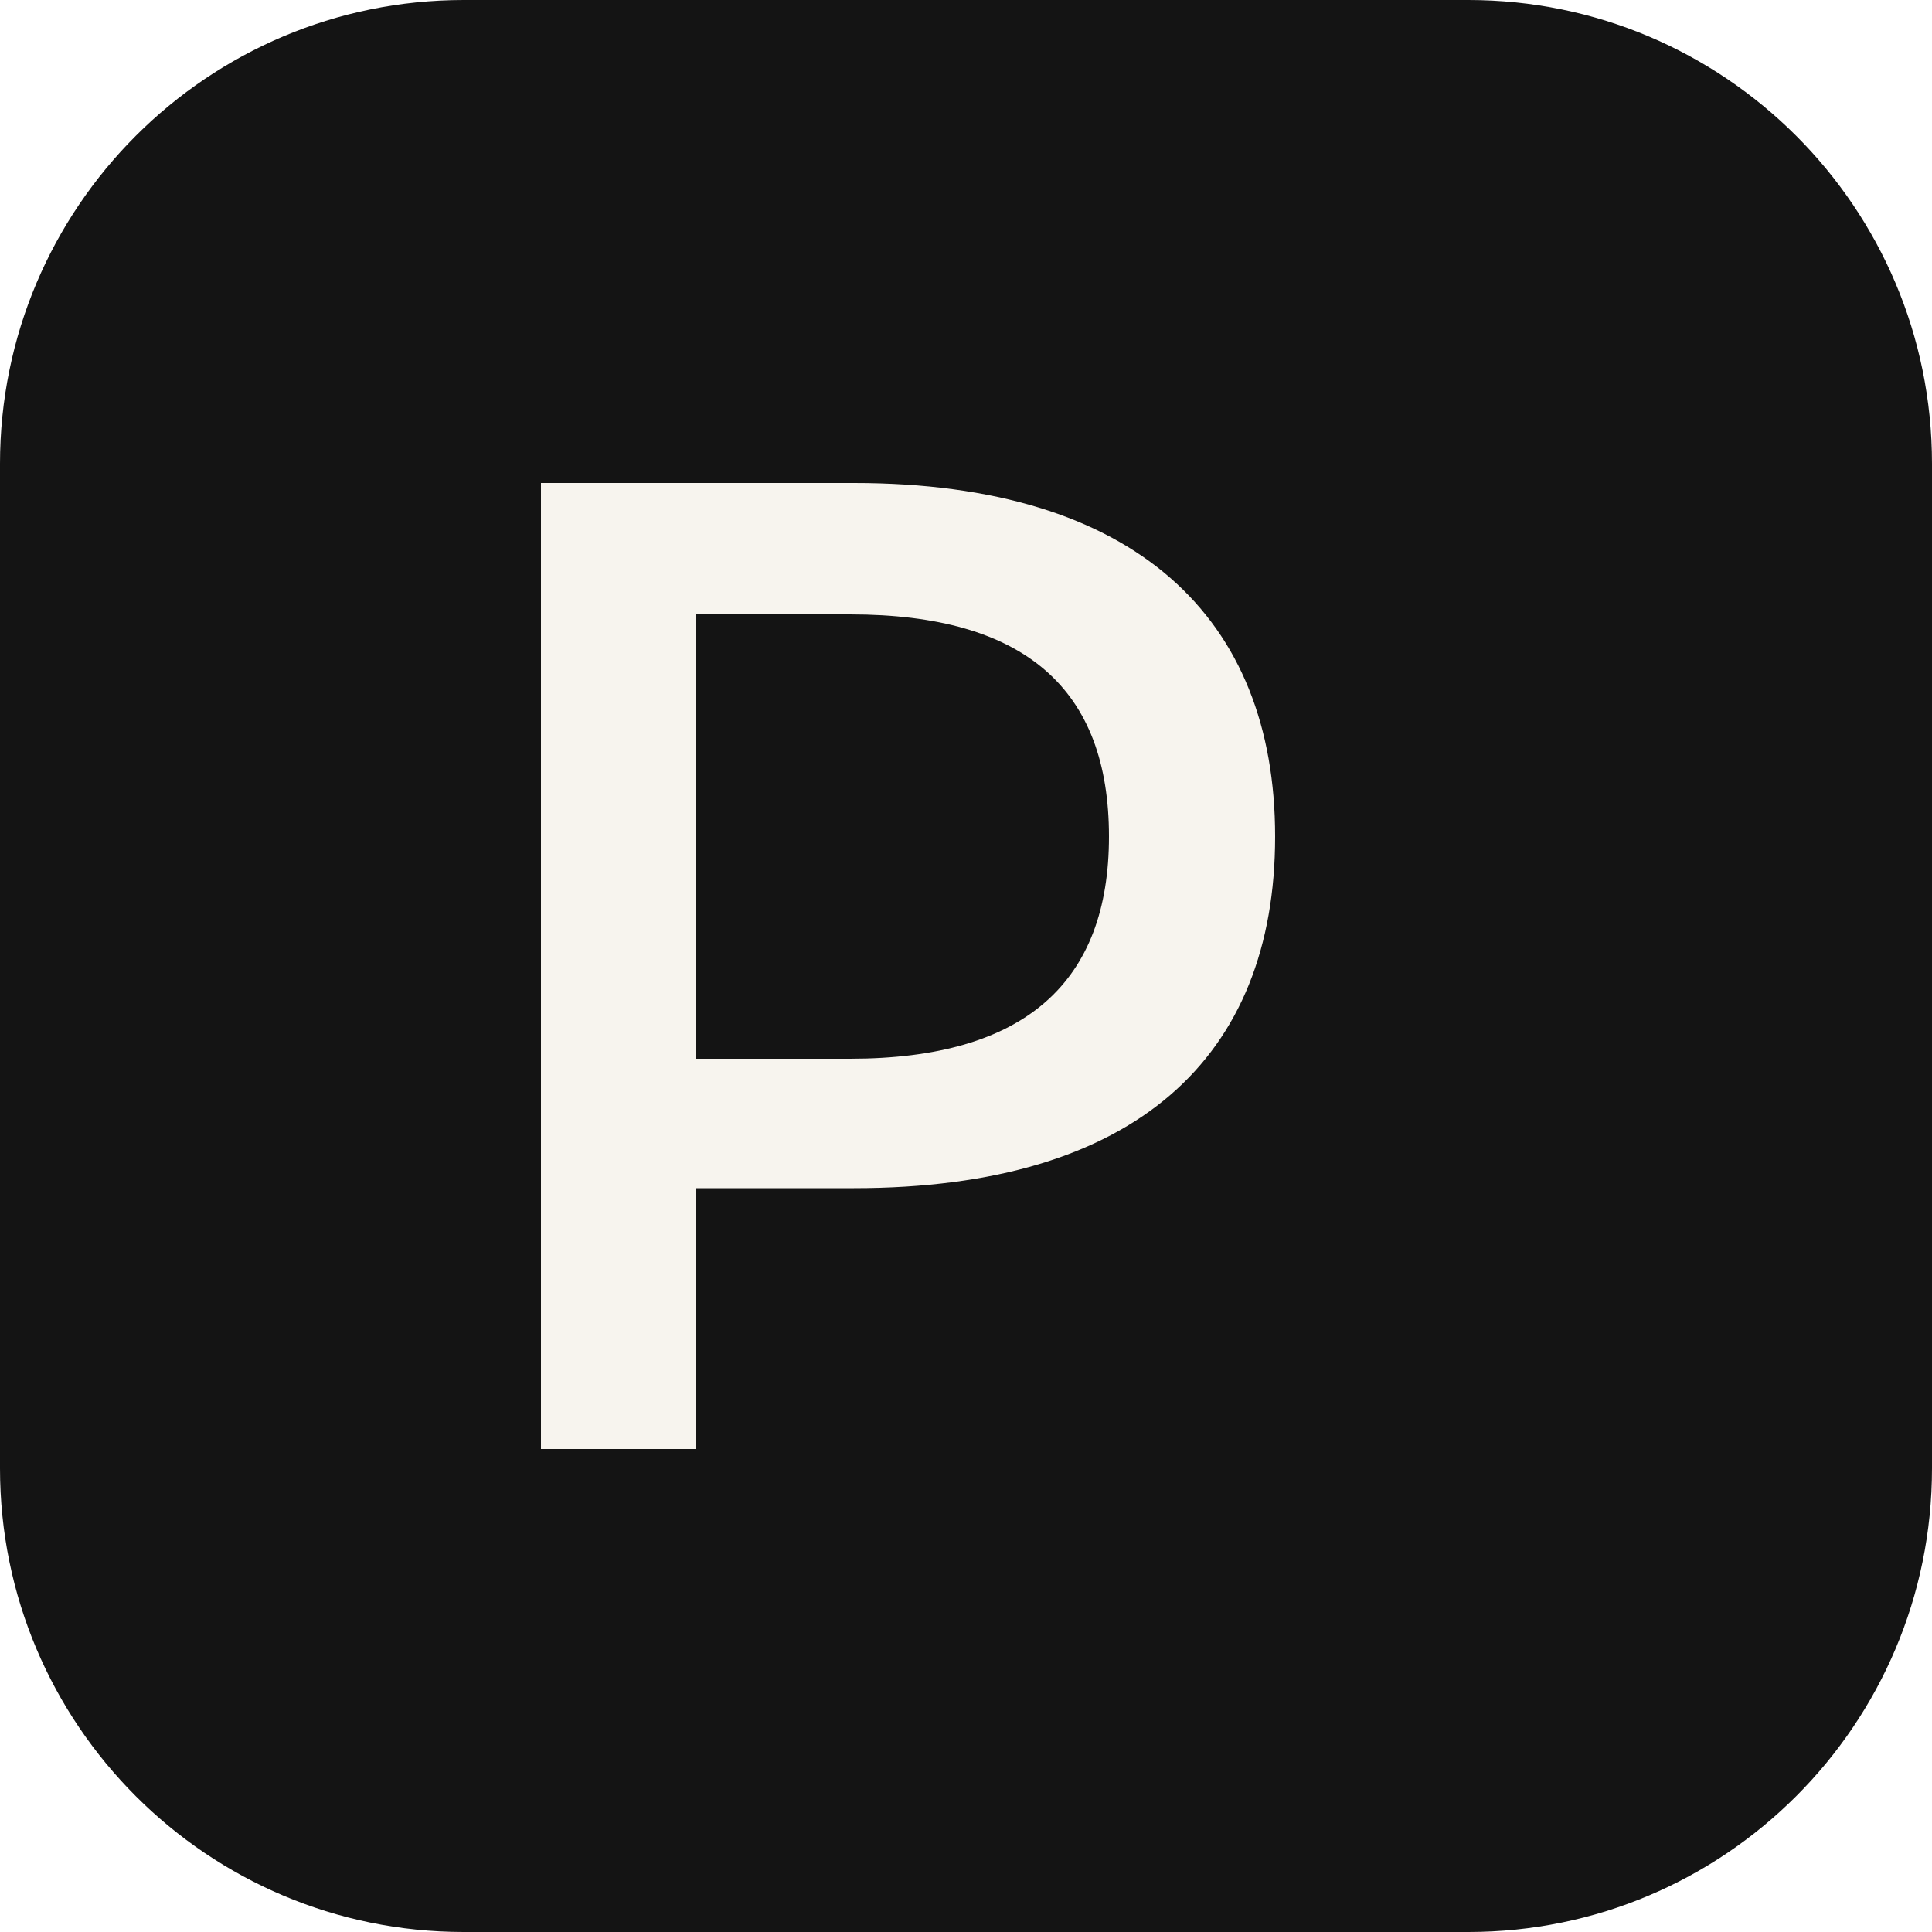
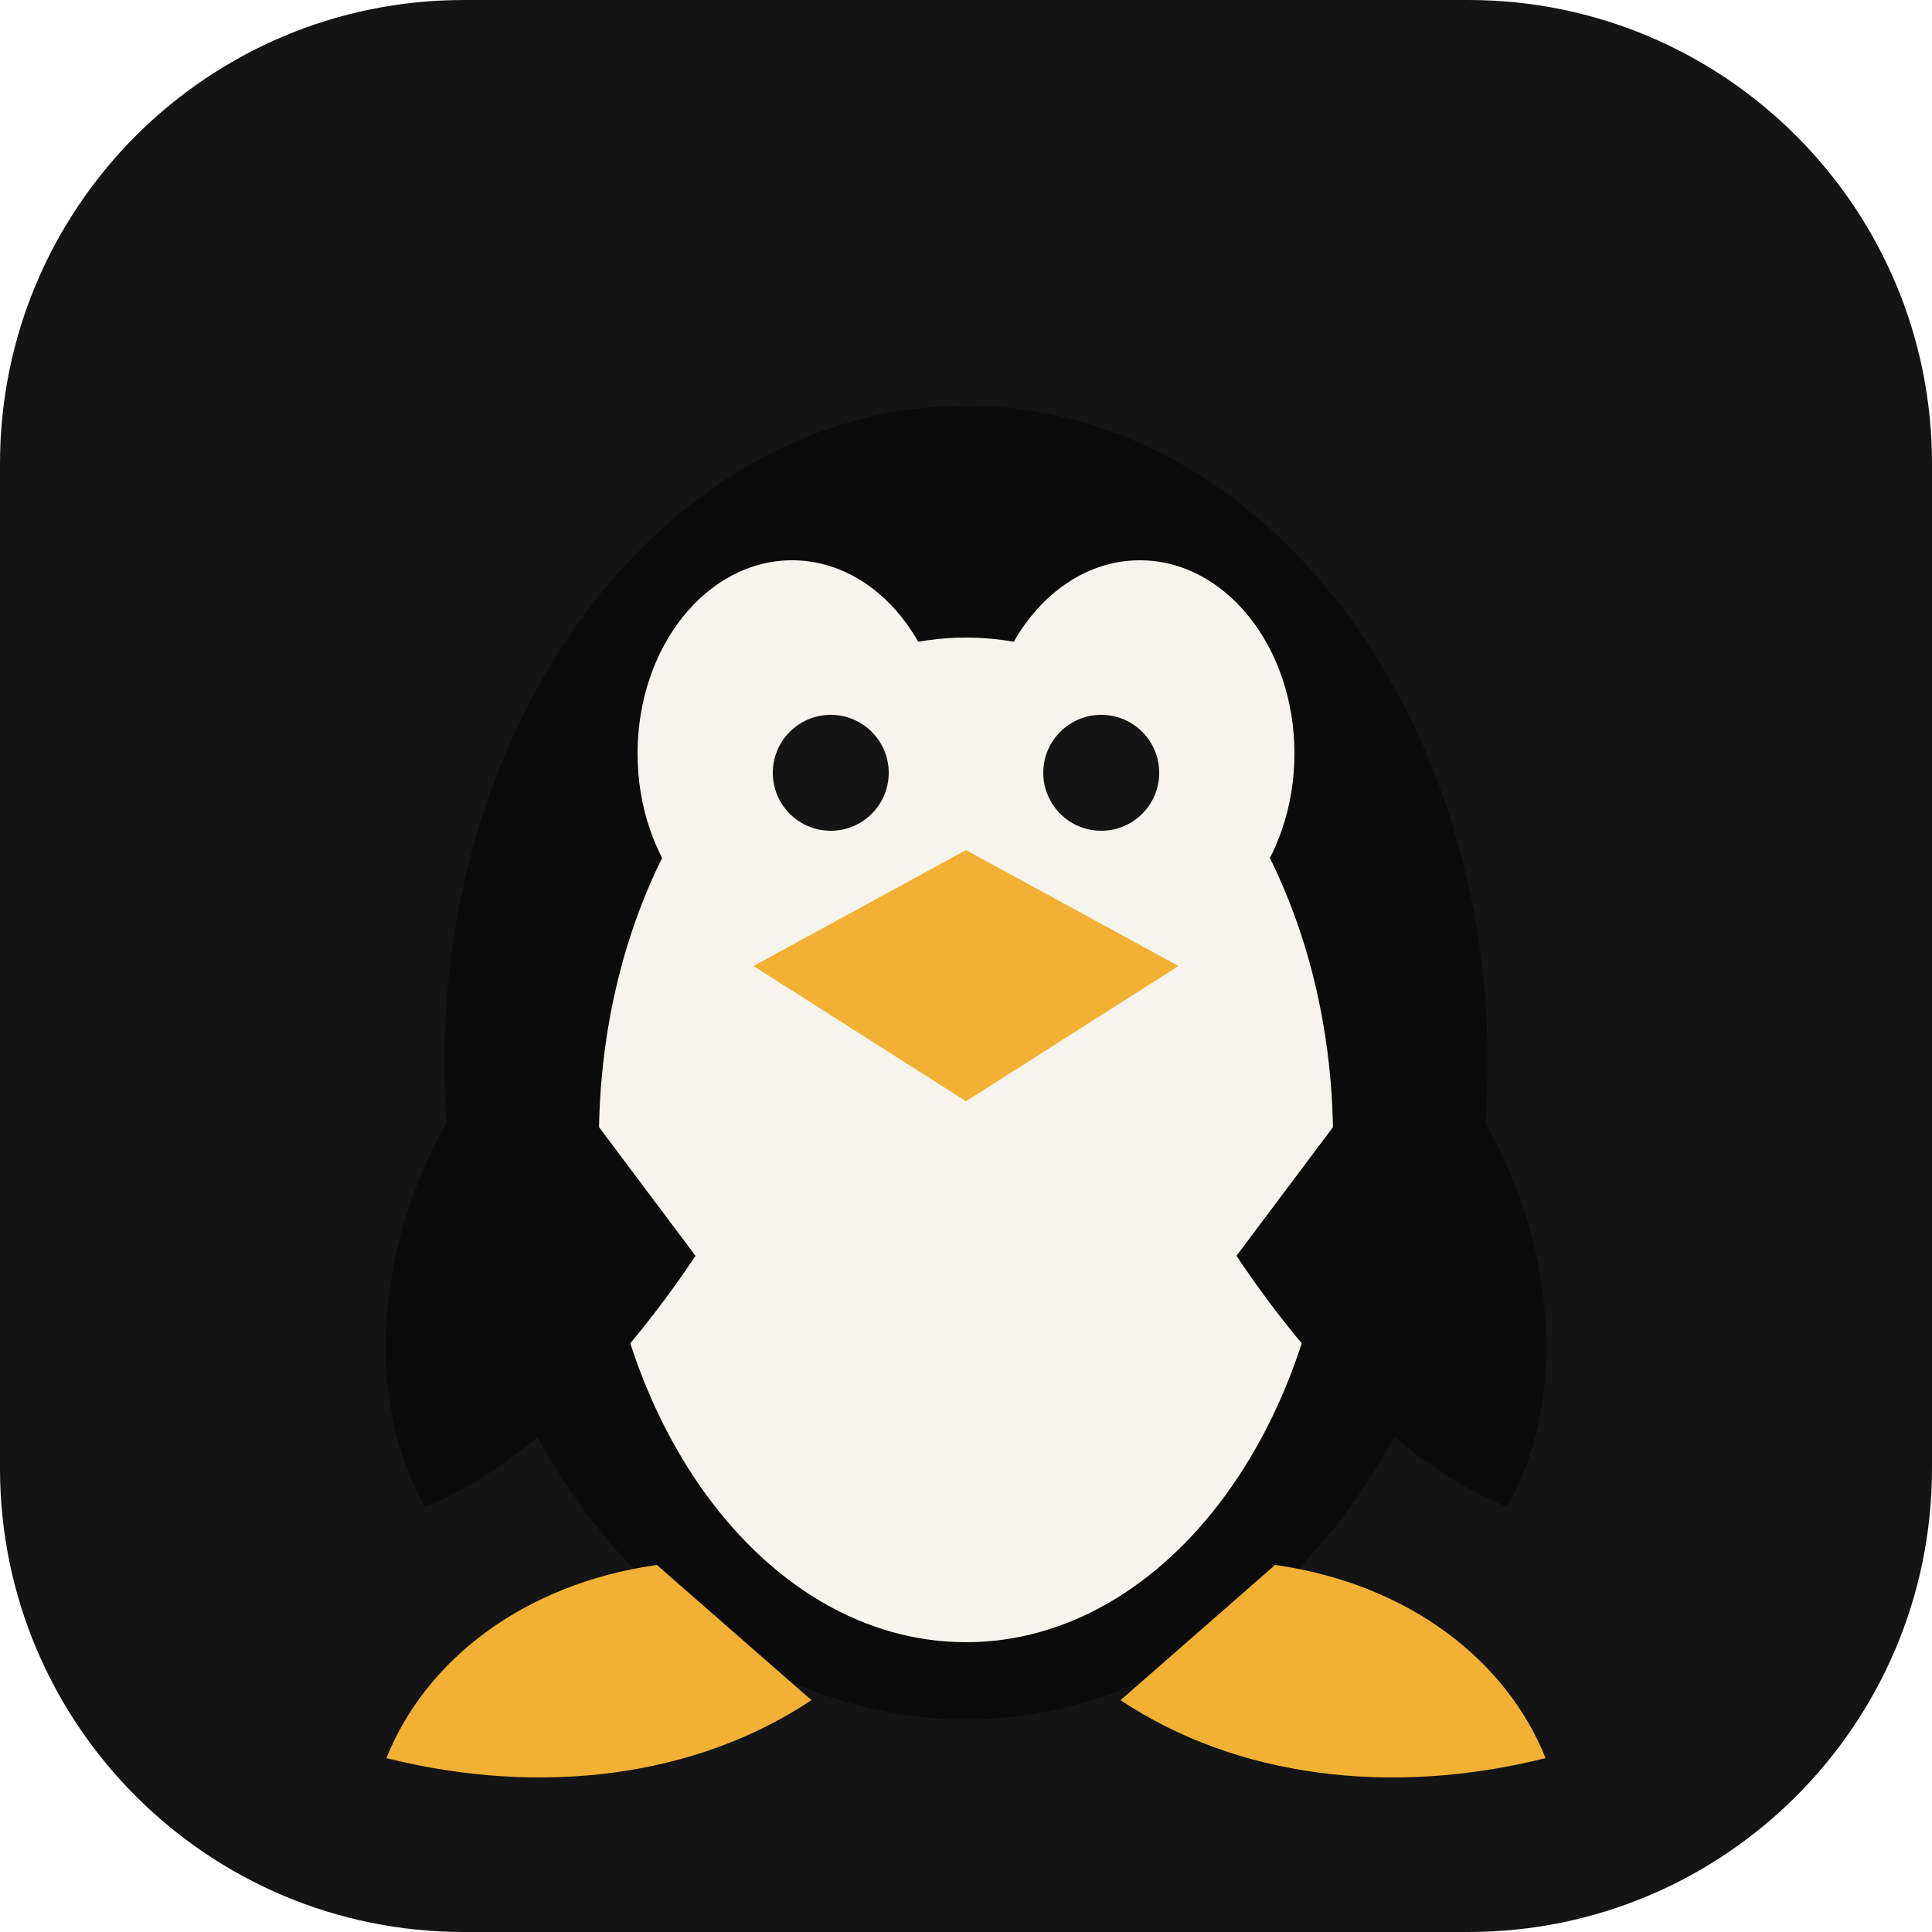
- <svg xmlns="http://www.w3.org/2000/svg" viewBox="0 0 100 100" fill="none">
+ <svg xmlns="http://www.w3.org/2000/svg" viewBox="0 0 100 100" role="img" aria-label="Linux penguin">
  <rect width="100" height="100" rx="24" fill="#141414" />
-   <path d="M28 75V25H44.2C58.8 25 66 32 66 43.3C66 54.7 58.8 61.5 44.2 61.5H36V75H28ZM36 54.8H44C53.1 54.8 57.4 50.8 57.4 43.3C57.4 35.7 53.1 31.8 44 31.8H36V54.8Z" fill="#F7F4EE" />
+   <ellipse cx="50" cy="55" rx="27" ry="34" fill="#0b0b0b" />
+   <ellipse cx="50" cy="59" rx="19" ry="26" fill="#f7f4ee" />
+   <ellipse cx="41" cy="39" rx="8" ry="10" fill="#f7f4ee" />
+   <ellipse cx="59" cy="39" rx="8" ry="10" fill="#f7f4ee" />
+   <circle cx="43" cy="40" r="3" fill="#141414" />
+   <circle cx="57" cy="40" r="3" fill="#141414" />
+   <path d="M50 44 39 50l11 7 11-7-11-6Z" fill="#f2b134" />
+   <path d="M27 53c-7 7-9 18-5 25 5-2 10-7 14-13l-9-12Z" fill="#0b0b0b" />
+   <path d="M73 53c7 7 9 18 5 25-5-2-10-7-14-13l9-12Z" fill="#0b0b0b" />
+   <path d="M34 81c-7 1-12 5-14 10 8 2 16 1 22-3l-8-7Z" fill="#f2b134" />
+   <path d="M66 81c7 1 12 5 14 10-8 2-16 1-22-3l8-7Z" fill="#f2b134" />
</svg>
